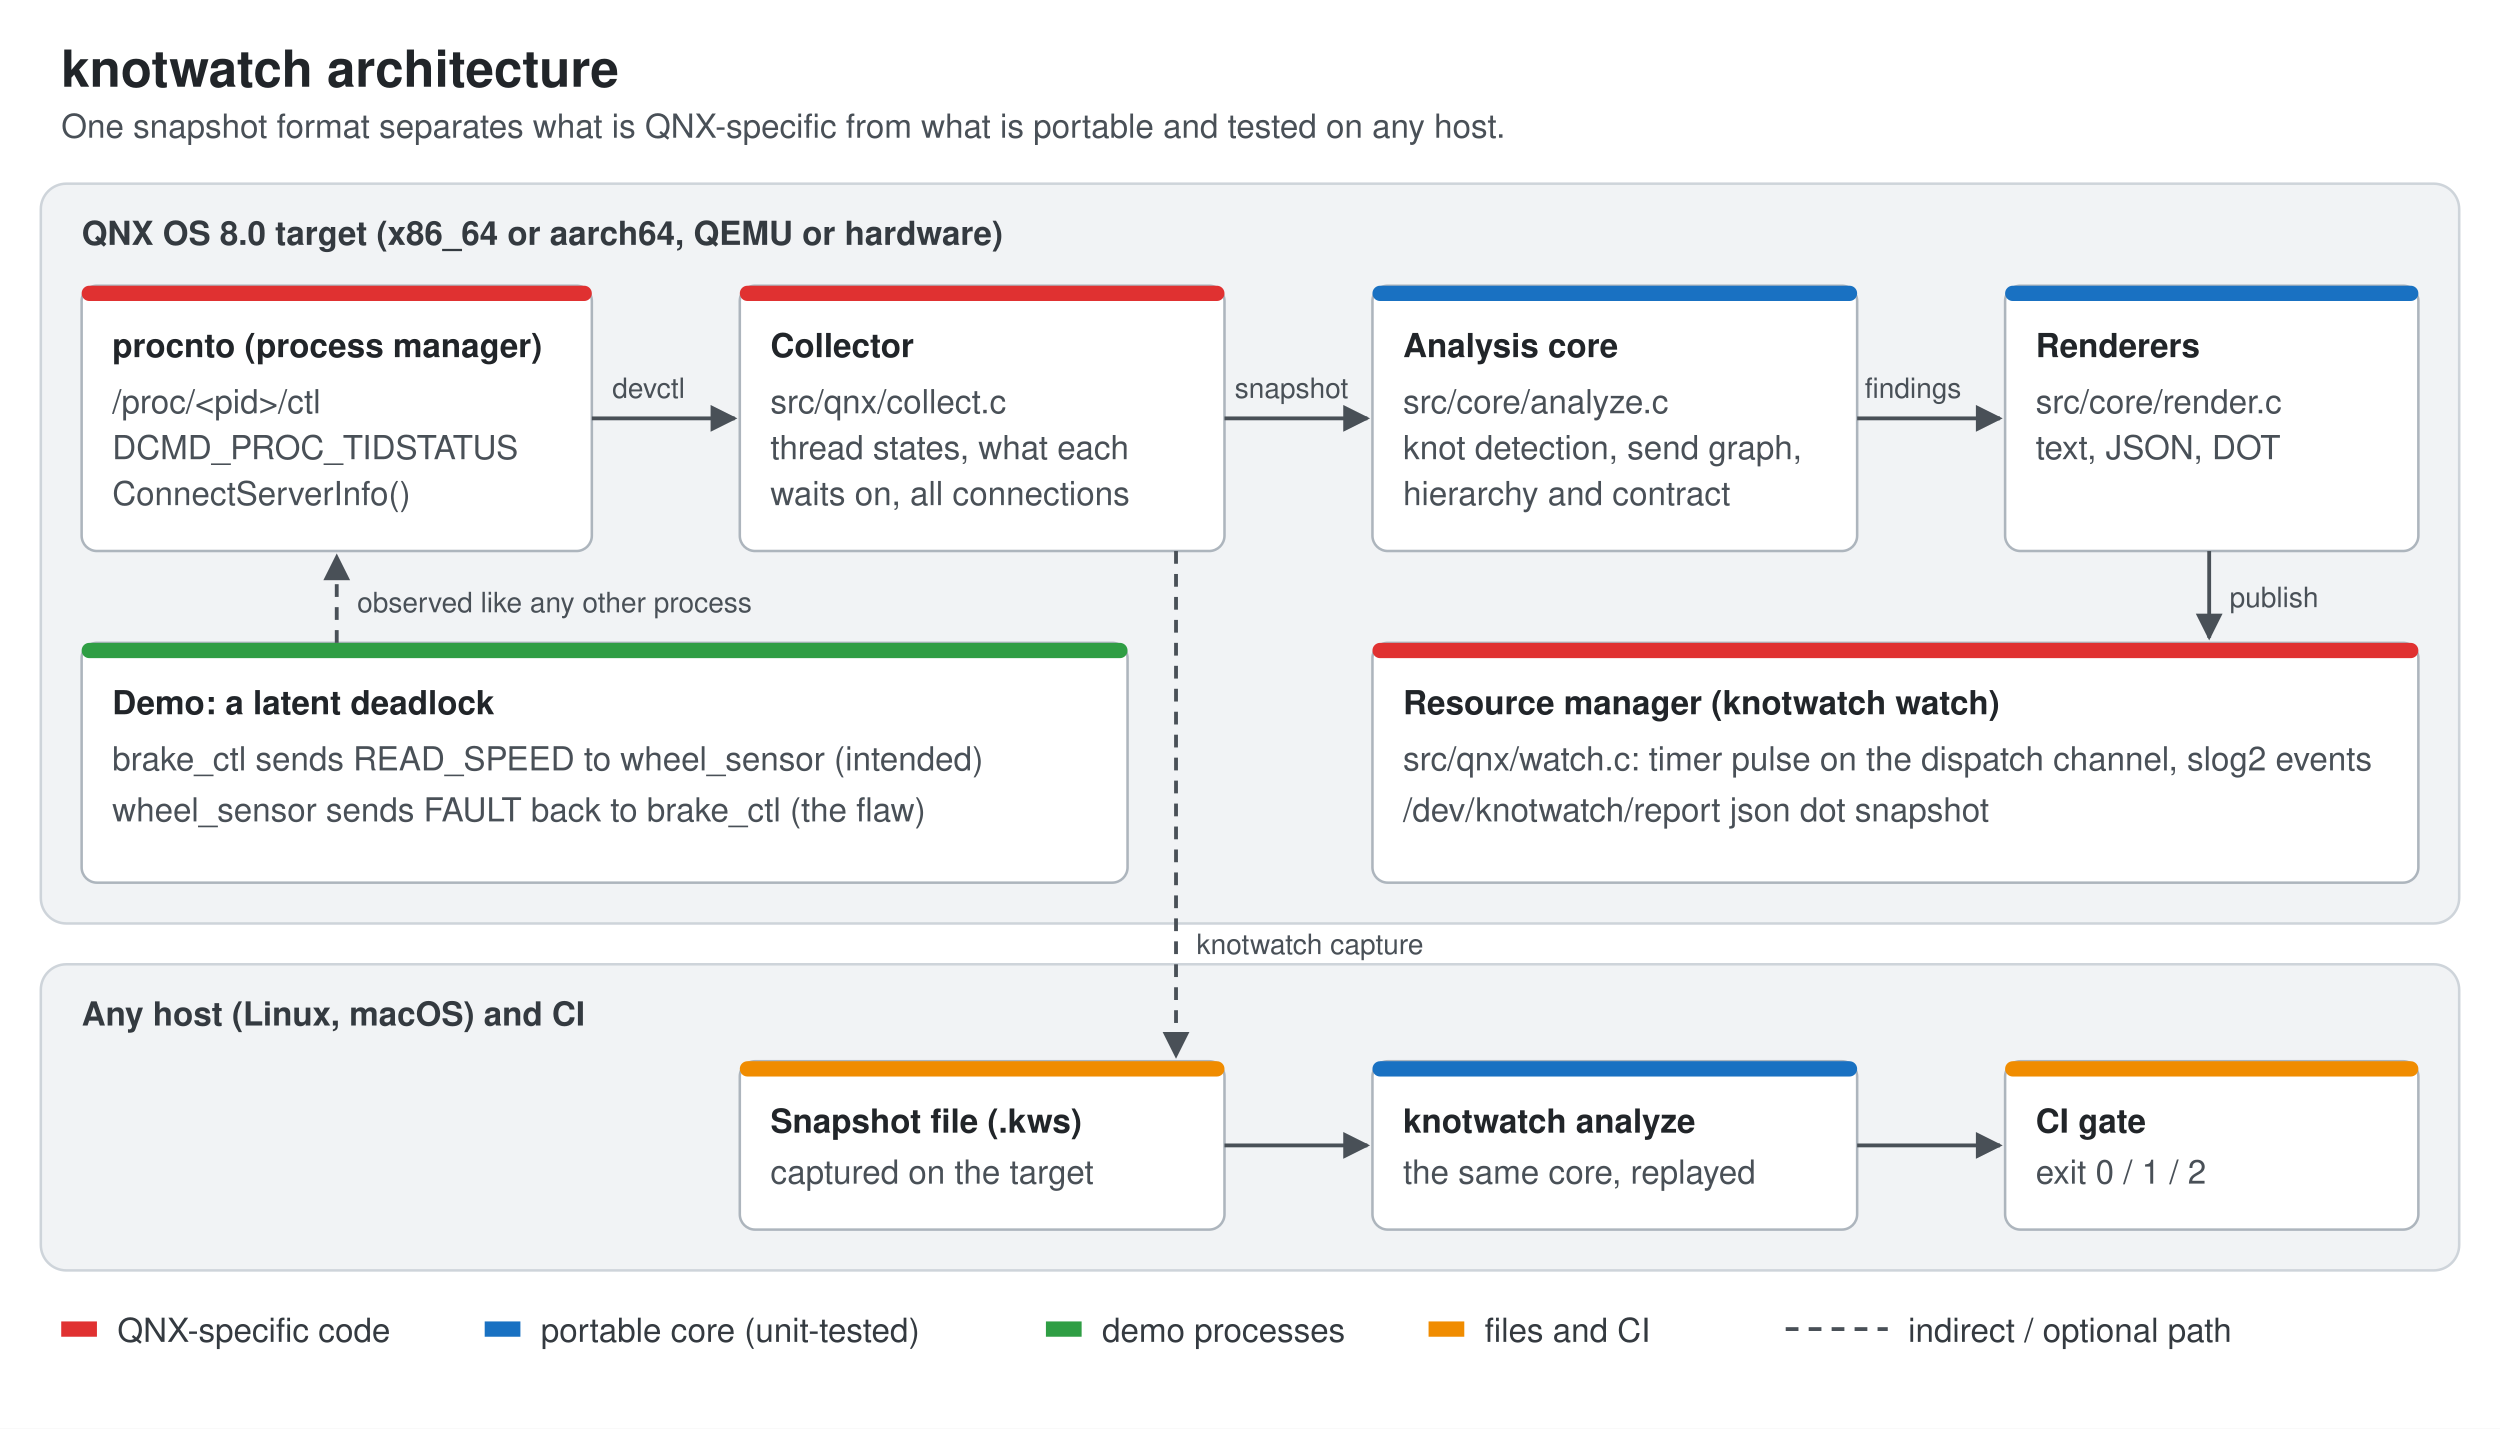
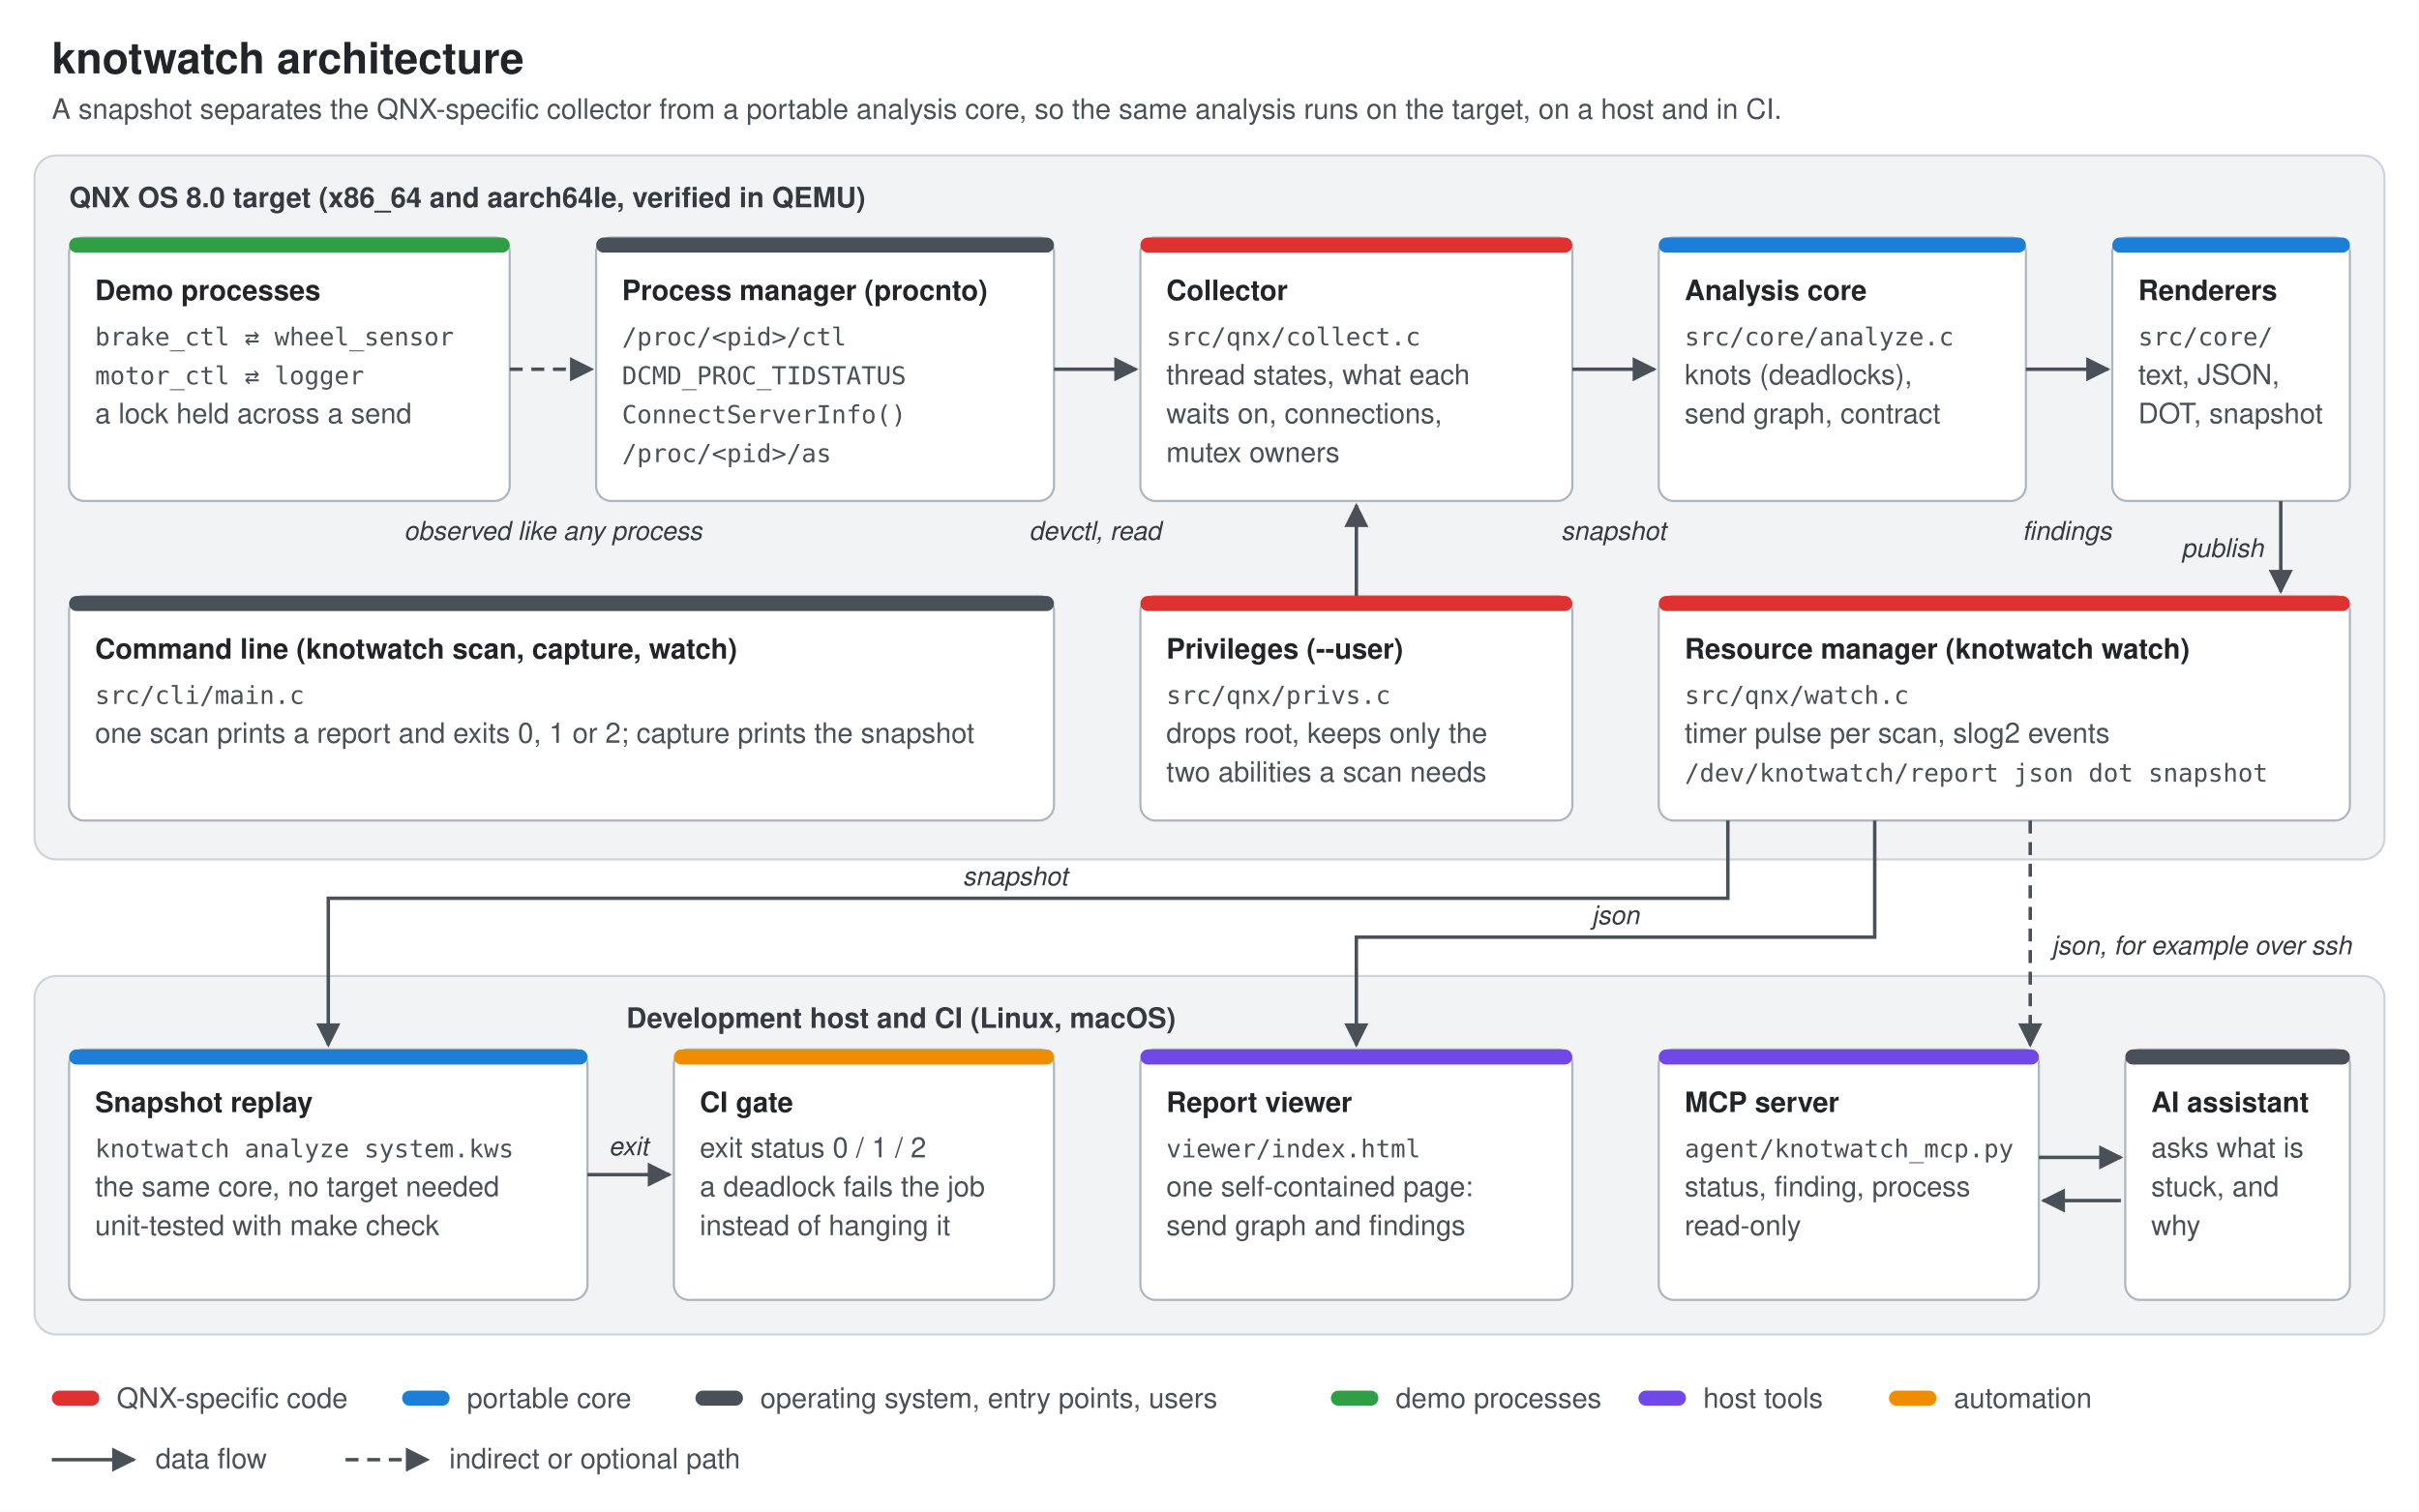
- <svg xmlns="http://www.w3.org/2000/svg" viewBox="0 0 980 560" font-family="Helvetica, Arial, sans-serif" font-size="13">
+ <svg xmlns="http://www.w3.org/2000/svg" viewBox="0 0 1120 700" font-family="Helvetica, Arial, sans-serif" font-size="13">
  <defs>
    <marker id="arrow" viewBox="0 0 10 10" refX="9" refY="5" markerWidth="7" markerHeight="7" orient="auto-start-reverse">
      <path d="M0 0L10 5L0 10z" fill="#495057" />
    </marker>
  </defs>
-   <rect width="980" height="560" fill="#ffffff" />
+   <rect width="1120" height="700" fill="#ffffff" />
  <text x="24" y="34" font-size="20" font-weight="bold" fill="#212529">knotwatch architecture</text>
-   <text x="24" y="54" fill="#495057">One snapshot format separates what is QNX-specific from what is portable and tested on any host.</text>
-   <rect x="16" y="72" width="948" height="290" rx="10" fill="#f1f3f5" stroke="#ced4da" />
-   <text x="32" y="96" font-weight="bold" fill="#343a40">QNX OS 8.0 target (x86_64 or aarch64, QEMU or hardware)</text>
+   <text x="24" y="55" fill="#495057">A snapshot separates the QNX-specific collector from a portable analysis core, so the same analysis runs on the target, on a host and in CI.</text>
+   <rect x="16" y="72" width="1088" height="326" rx="10" fill="#f1f3f5" stroke="#ced4da" />
+   <text x="32" y="96" font-weight="bold" fill="#343a40">QNX OS 8.0 target  (x86_64 and aarch64le, verified in QEMU)</text>
+   <rect x="16" y="452" width="1088" height="166" rx="10" fill="#f1f3f5" stroke="#ced4da" />
+   <text x="290" y="476" font-weight="bold" fill="#343a40">Development host and CI  (Linux, macOS)</text>
  <g>
-     <rect x="32" y="112" width="200" height="104" rx="6" fill="#fff" stroke="#adb5bd" />
-     <rect x="32" y="112" width="200" height="6" rx="3" fill="#e03131" />
-     <text x="44" y="140" font-weight="bold" fill="#212529">procnto (process manager)</text>
-     <text x="44" y="162" fill="#495057">/proc/&lt;pid&gt;/ctl</text>
-     <text x="44" y="180" fill="#495057">DCMD_PROC_TIDSTATUS</text>
-     <text x="44" y="198" fill="#495057">ConnectServerInfo()</text>
+     <rect x="32" y="110" width="204" height="122" rx="7" fill="#fff" stroke="#adb5bd" />
+     <rect x="32" y="110" width="204" height="7" rx="3.5" fill="#2f9e44" />
+     <text x="44" y="139" font-weight="bold" fill="#212529">Demo processes</text>
+     <text x="44" y="160" fill="#495057" font-family="Menlo, Consolas, monospace" font-size="11.5">brake_ctl  ⇄  wheel_sensor</text>
+     <text x="44" y="178" fill="#495057" font-family="Menlo, Consolas, monospace" font-size="11.5">motor_ctl  ⇄  logger</text>
+     <text x="44" y="196" fill="#495057">a lock held across a send</text>
  </g>
  <g>
-     <rect x="290" y="112" width="190" height="104" rx="6" fill="#fff" stroke="#adb5bd" />
-     <rect x="290" y="112" width="190" height="6" rx="3" fill="#e03131" />
-     <text x="302" y="140" font-weight="bold" fill="#212529">Collector</text>
-     <text x="302" y="162" fill="#495057">src/qnx/collect.c</text>
-     <text x="302" y="180" fill="#495057">thread states, what each</text>
-     <text x="302" y="198" fill="#495057">waits on, all connections</text>
+     <rect x="276" y="110" width="212" height="122" rx="7" fill="#fff" stroke="#adb5bd" />
+     <rect x="276" y="110" width="212" height="7" rx="3.5" fill="#495057" />
+     <text x="288" y="139" font-weight="bold" fill="#212529">Process manager (procnto)</text>
+     <text x="288" y="160" fill="#495057" font-family="Menlo, Consolas, monospace" font-size="11.5">/proc/&lt;pid&gt;/ctl</text>
+     <text x="288" y="178" fill="#495057" font-family="Menlo, Consolas, monospace" font-size="11.5">DCMD_PROC_TIDSTATUS</text>
+     <text x="288" y="196" fill="#495057" font-family="Menlo, Consolas, monospace" font-size="11.5">ConnectServerInfo()</text>
+     <text x="288" y="214" fill="#495057" font-family="Menlo, Consolas, monospace" font-size="11.5">/proc/&lt;pid&gt;/as</text>
  </g>
  <g>
-     <rect x="538" y="112" width="190" height="104" rx="6" fill="#fff" stroke="#adb5bd" />
-     <rect x="538" y="112" width="190" height="6" rx="3" fill="#1971c2" />
-     <text x="550" y="140" font-weight="bold" fill="#212529">Analysis core</text>
-     <text x="550" y="162" fill="#495057">src/core/analyze.c</text>
-     <text x="550" y="180" fill="#495057">knot detection, send graph,</text>
-     <text x="550" y="198" fill="#495057">hierarchy and contract</text>
+     <rect x="528" y="110" width="200" height="122" rx="7" fill="#fff" stroke="#adb5bd" />
+     <rect x="528" y="110" width="200" height="7" rx="3.5" fill="#e03131" />
+     <text x="540" y="139" font-weight="bold" fill="#212529">Collector</text>
+     <text x="540" y="160" fill="#495057" font-family="Menlo, Consolas, monospace" font-size="11.5">src/qnx/collect.c</text>
+     <text x="540" y="178" fill="#495057">thread states, what each</text>
+     <text x="540" y="196" fill="#495057">waits on, connections,</text>
+     <text x="540" y="214" fill="#495057">mutex owners</text>
  </g>
  <g>
-     <rect x="786" y="112" width="162" height="104" rx="6" fill="#fff" stroke="#adb5bd" />
-     <rect x="786" y="112" width="162" height="6" rx="3" fill="#1971c2" />
-     <text x="798" y="140" font-weight="bold" fill="#212529">Renderers</text>
-     <text x="798" y="162" fill="#495057">src/core/render.c</text>
-     <text x="798" y="180" fill="#495057">text, JSON, DOT</text>
+     <rect x="768" y="110" width="170" height="122" rx="7" fill="#fff" stroke="#adb5bd" />
+     <rect x="768" y="110" width="170" height="7" rx="3.5" fill="#1c7ed6" />
+     <text x="780" y="139" font-weight="bold" fill="#212529">Analysis core</text>
+     <text x="780" y="160" fill="#495057" font-family="Menlo, Consolas, monospace" font-size="11.5">src/core/analyze.c</text>
+     <text x="780" y="178" fill="#495057">knots (deadlocks),</text>
+     <text x="780" y="196" fill="#495057">send graph, contract</text>
  </g>
  <g>
-     <rect x="538" y="252" width="410" height="94" rx="6" fill="#fff" stroke="#adb5bd" />
-     <rect x="538" y="252" width="410" height="6" rx="3" fill="#e03131" />
-     <text x="550" y="280" font-weight="bold" fill="#212529">Resource manager  (knotwatch watch)</text>
-     <text x="550" y="302" fill="#495057">src/qnx/watch.c: timer pulse on the dispatch channel, slog2 events</text>
-     <text x="550" y="322" fill="#495057">/dev/knotwatch/report   json   dot   snapshot</text>
+     <rect x="978" y="110" width="110" height="122" rx="7" fill="#fff" stroke="#adb5bd" />
+     <rect x="978" y="110" width="110" height="7" rx="3.5" fill="#1c7ed6" />
+     <text x="990" y="139" font-weight="bold" fill="#212529">Renderers</text>
+     <text x="990" y="160" fill="#495057" font-family="Menlo, Consolas, monospace" font-size="11.5">src/core/</text>
+     <text x="990" y="178" fill="#495057">text, JSON,</text>
+     <text x="990" y="196" fill="#495057">DOT, snapshot</text>
+   </g>
+   <path d="M236 171 H274" fill="none" stroke="#495057" stroke-width="1.6" stroke-dasharray="6 4" marker-end="url(#arrow)" />
+   <path d="M488 171 H526" fill="none" stroke="#495057" stroke-width="1.6" marker-end="url(#arrow)" />
+   <path d="M728 171 H766" fill="none" stroke="#495057" stroke-width="1.6" marker-end="url(#arrow)" />
+   <path d="M938 171 H976" fill="none" stroke="#495057" stroke-width="1.6" marker-end="url(#arrow)" />
+   <text x="256" y="250" text-anchor="middle" font-size="12" font-style="italic" fill="#343a40">observed like any process</text>
+   <text x="507" y="250" text-anchor="middle" font-size="12" font-style="italic" fill="#343a40">devctl, read</text>
+   <text x="747" y="250" text-anchor="middle" font-size="12" font-style="italic" fill="#343a40">snapshot</text>
+   <text x="957" y="250" text-anchor="middle" font-size="12" font-style="italic" fill="#343a40">findings</text>
+   <g>
+     <rect x="32" y="276" width="456" height="104" rx="7" fill="#fff" stroke="#adb5bd" />
+     <rect x="32" y="276" width="456" height="7" rx="3.5" fill="#495057" />
+     <text x="44" y="305" font-weight="bold" fill="#212529">Command line  (knotwatch scan, capture, watch)</text>
+     <text x="44" y="326" fill="#495057" font-family="Menlo, Consolas, monospace" font-size="11.5">src/cli/main.c</text>
+     <text x="44" y="344" fill="#495057">one scan prints a report and exits 0, 1 or 2;  capture prints the snapshot</text>
  </g>
  <g>
-     <rect x="32" y="252" width="410" height="94" rx="6" fill="#fff" stroke="#adb5bd" />
-     <rect x="32" y="252" width="410" height="6" rx="3" fill="#2f9e44" />
-     <text x="44" y="280" font-weight="bold" fill="#212529">Demo: a latent deadlock</text>
-     <text x="44" y="302" fill="#495057">brake_ctl sends READ_SPEED to wheel_sensor (intended)</text>
-     <text x="44" y="322" fill="#495057">wheel_sensor sends FAULT back to brake_ctl (the flaw)</text>
-   </g>
-   <line x1="232" y1="164" x2="288" y2="164" stroke="#495057" stroke-width="1.5" marker-end="url(#arrow)" />
-   <text x="240" y="156" font-size="11" fill="#495057">devctl</text>
-   <line x1="480" y1="164" x2="536" y2="164" stroke="#495057" stroke-width="1.5" marker-end="url(#arrow)" />
-   <text x="484" y="156" font-size="11" fill="#495057">snapshot</text>
-   <line x1="728" y1="164" x2="784" y2="164" stroke="#495057" stroke-width="1.5" marker-end="url(#arrow)" />
-   <text x="731" y="156" font-size="11" fill="#495057">findings</text>
-   <line x1="866" y1="216" x2="866" y2="250" stroke="#495057" stroke-width="1.5" marker-end="url(#arrow)" />
-   <text x="874" y="238" font-size="11" fill="#495057">publish</text>
-   <line x1="132" y1="252" x2="132" y2="218" stroke="#495057" stroke-width="1.5" stroke-dasharray="5 4" marker-end="url(#arrow)" />
-   <text x="140" y="240" font-size="11" fill="#495057">observed like any other process</text>
-   <rect x="16" y="378" width="948" height="120" rx="10" fill="#f1f3f5" stroke="#ced4da" />
-   <text x="32" y="402" font-weight="bold" fill="#343a40">Any host (Linux, macOS) and CI</text>
-   <g>
-     <rect x="290" y="416" width="190" height="66" rx="6" fill="#fff" stroke="#adb5bd" />
-     <rect x="290" y="416" width="190" height="6" rx="3" fill="#f08c00" />
-     <text x="302" y="444" font-weight="bold" fill="#212529">Snapshot file (.kws)</text>
-     <text x="302" y="464" fill="#495057">captured on the target</text>
+     <rect x="528" y="276" width="200" height="104" rx="7" fill="#fff" stroke="#adb5bd" />
+     <rect x="528" y="276" width="200" height="7" rx="3.5" fill="#e03131" />
+     <text x="540" y="305" font-weight="bold" fill="#212529">Privileges  (--user)</text>
+     <text x="540" y="326" fill="#495057" font-family="Menlo, Consolas, monospace" font-size="11.5">src/qnx/privs.c</text>
+     <text x="540" y="344" fill="#495057">drops root, keeps only the</text>
+     <text x="540" y="362" fill="#495057">two abilities a scan needs</text>
  </g>
  <g>
-     <rect x="538" y="416" width="190" height="66" rx="6" fill="#fff" stroke="#adb5bd" />
-     <rect x="538" y="416" width="190" height="6" rx="3" fill="#1971c2" />
-     <text x="550" y="444" font-weight="bold" fill="#212529">knotwatch analyze</text>
-     <text x="550" y="464" fill="#495057">the same core, replayed</text>
+     <rect x="768" y="276" width="320" height="104" rx="7" fill="#fff" stroke="#adb5bd" />
+     <rect x="768" y="276" width="320" height="7" rx="3.5" fill="#e03131" />
+     <text x="780" y="305" font-weight="bold" fill="#212529">Resource manager  (knotwatch watch)</text>
+     <text x="780" y="326" fill="#495057" font-family="Menlo, Consolas, monospace" font-size="11.5">src/qnx/watch.c</text>
+     <text x="780" y="344" fill="#495057">timer pulse per scan, slog2 events</text>
+     <text x="780" y="362" fill="#495057" font-family="Menlo, Consolas, monospace" font-size="11.5">/dev/knotwatch/report  json  dot  snapshot</text>
+   </g>
+   <path d="M1056 232 V274" fill="none" stroke="#495057" stroke-width="1.6" marker-end="url(#arrow)" />
+   <text x="1048" y="258" text-anchor="end" font-size="12" font-style="italic" fill="#343a40">publish</text>
+   <path d="M628 276 V234" fill="none" stroke="#495057" stroke-width="1.6" marker-end="url(#arrow)" />
+   <path d="M800 380 V416 H152 V484" fill="none" stroke="#495057" stroke-width="1.6" marker-end="url(#arrow)" />
+   <text x="470" y="410" text-anchor="middle" font-size="12" font-style="italic" fill="#343a40">snapshot</text>
+   <path d="M868 380 V434 H628 V484" fill="none" stroke="#495057" stroke-width="1.6" marker-end="url(#arrow)" />
+   <text x="748" y="428" text-anchor="middle" font-size="12" font-style="italic" fill="#343a40">json</text>
+   <path d="M940 380 V484" fill="none" stroke="#495057" stroke-width="1.6" stroke-dasharray="6 4" marker-end="url(#arrow)" />
+   <text x="950" y="442" text-anchor="start" font-size="12" font-style="italic" fill="#343a40">json, for example over ssh</text>
+   <g>
+     <rect x="32" y="486" width="240" height="116" rx="7" fill="#fff" stroke="#adb5bd" />
+     <rect x="32" y="486" width="240" height="7" rx="3.5" fill="#1c7ed6" />
+     <text x="44" y="515" font-weight="bold" fill="#212529">Snapshot replay</text>
+     <text x="44" y="536" fill="#495057" font-family="Menlo, Consolas, monospace" font-size="11.5">knotwatch analyze system.kws</text>
+     <text x="44" y="554" fill="#495057">the same core, no target needed</text>
+     <text x="44" y="572" fill="#495057">unit-tested with make check</text>
  </g>
  <g>
-     <rect x="786" y="416" width="162" height="66" rx="6" fill="#fff" stroke="#adb5bd" />
-     <rect x="786" y="416" width="162" height="6" rx="3" fill="#f08c00" />
-     <text x="798" y="444" font-weight="bold" fill="#212529">CI gate</text>
-     <text x="798" y="464" fill="#495057">exit 0 / 1 / 2</text>
+     <rect x="312" y="486" width="176" height="116" rx="7" fill="#fff" stroke="#adb5bd" />
+     <rect x="312" y="486" width="176" height="7" rx="3.5" fill="#f08c00" />
+     <text x="324" y="515" font-weight="bold" fill="#212529">CI gate</text>
+     <text x="324" y="536" fill="#495057">exit status 0 / 1 / 2</text>
+     <text x="324" y="554" fill="#495057">a deadlock fails the job</text>
+     <text x="324" y="572" fill="#495057">instead of hanging it</text>
  </g>
-   <line x1="461" y1="216" x2="461" y2="414" stroke="#495057" stroke-width="1.5" stroke-dasharray="5 4" marker-end="url(#arrow)" />
-   <text x="469" y="374" font-size="11" fill="#495057">knotwatch capture</text>
-   <line x1="480" y1="449" x2="536" y2="449" stroke="#495057" stroke-width="1.5" marker-end="url(#arrow)" />
-   <line x1="728" y1="449" x2="784" y2="449" stroke="#495057" stroke-width="1.5" marker-end="url(#arrow)" />
-   <rect x="24" y="518" width="14" height="6" fill="#e03131" />
-   <text x="46" y="526" fill="#343a40">QNX-specific code</text>
-   <rect x="190" y="518" width="14" height="6" fill="#1971c2" />
-   <text x="212" y="526" fill="#343a40">portable core (unit-tested)</text>
-   <rect x="410" y="518" width="14" height="6" fill="#2f9e44" />
-   <text x="432" y="526" fill="#343a40">demo processes</text>
-   <rect x="560" y="518" width="14" height="6" fill="#f08c00" />
-   <text x="582" y="526" fill="#343a40">files and CI</text>
-   <line x1="700" y1="521" x2="740" y2="521" stroke="#495057" stroke-width="1.5" stroke-dasharray="5 4" />
-   <text x="748" y="526" fill="#343a40">indirect / optional path</text>
+   <g>
+     <rect x="528" y="486" width="200" height="116" rx="7" fill="#fff" stroke="#adb5bd" />
+     <rect x="528" y="486" width="200" height="7" rx="3.5" fill="#7048e8" />
+     <text x="540" y="515" font-weight="bold" fill="#212529">Report viewer</text>
+     <text x="540" y="536" fill="#495057" font-family="Menlo, Consolas, monospace" font-size="11.5">viewer/index.html</text>
+     <text x="540" y="554" fill="#495057">one self-contained page:</text>
+     <text x="540" y="572" fill="#495057">send graph and findings</text>
+   </g>
+   <g>
+     <rect x="768" y="486" width="176" height="116" rx="7" fill="#fff" stroke="#adb5bd" />
+     <rect x="768" y="486" width="176" height="7" rx="3.5" fill="#7048e8" />
+     <text x="780" y="515" font-weight="bold" fill="#212529">MCP server</text>
+     <text x="780" y="536" fill="#495057" font-family="Menlo, Consolas, monospace" font-size="11.5">agent/knotwatch_mcp.py</text>
+     <text x="780" y="554" fill="#495057">status, finding, process</text>
+     <text x="780" y="572" fill="#495057">read-only</text>
+   </g>
+   <g>
+     <rect x="984" y="486" width="104" height="116" rx="7" fill="#fff" stroke="#adb5bd" />
+     <rect x="984" y="486" width="104" height="7" rx="3.5" fill="#495057" />
+     <text x="996" y="515" font-weight="bold" fill="#212529">AI assistant</text>
+     <text x="996" y="536" fill="#495057">asks what is</text>
+     <text x="996" y="554" fill="#495057">stuck, and</text>
+     <text x="996" y="572" fill="#495057">why</text>
+   </g>
+   <path d="M272 544 H310" fill="none" stroke="#495057" stroke-width="1.6" marker-end="url(#arrow)" />
+   <text x="291" y="535" text-anchor="middle" font-size="12" font-style="italic" fill="#343a40">exit</text>
+   <path d="M944 536 H982" fill="none" stroke="#495057" stroke-width="1.6" marker-end="url(#arrow)" />
+   <path d="M982 556 H946" fill="none" stroke="#495057" stroke-width="1.6" marker-end="url(#arrow)" />
+   <rect x="24" y="644" width="22" height="7" rx="3.5" fill="#e03131" />
+   <text x="54" y="652" fill="#495057">QNX-specific code</text>
+   <rect x="186.2" y="644" width="22" height="7" rx="3.5" fill="#1c7ed6" />
+   <text x="216.2" y="652" fill="#495057">portable core</text>
+   <rect x="322.0" y="644" width="22" height="7" rx="3.5" fill="#495057" />
+   <text x="352.0" y="652" fill="#495057">operating system, entry points, users</text>
+   <rect x="616.2" y="644" width="22" height="7" rx="3.5" fill="#2f9e44" />
+   <text x="646.2" y="652" fill="#495057">demo processes</text>
+   <rect x="758.6" y="644" width="22" height="7" rx="3.5" fill="#7048e8" />
+   <text x="788.6" y="652" fill="#495057">host tools</text>
+   <rect x="874.6" y="644" width="22" height="7" rx="3.5" fill="#f08c00" />
+   <text x="904.6" y="652" fill="#495057">automation</text>
+   <path d="M24 676 H62" fill="none" stroke="#495057" stroke-width="1.6" marker-end="url(#arrow)" />
+   <text x="72" y="680" fill="#495057">data flow</text>
+   <path d="M160 676 H198" fill="none" stroke="#495057" stroke-width="1.6" stroke-dasharray="6 4" marker-end="url(#arrow)" />
+   <text x="208" y="680" fill="#495057">indirect or optional path</text>
</svg>
